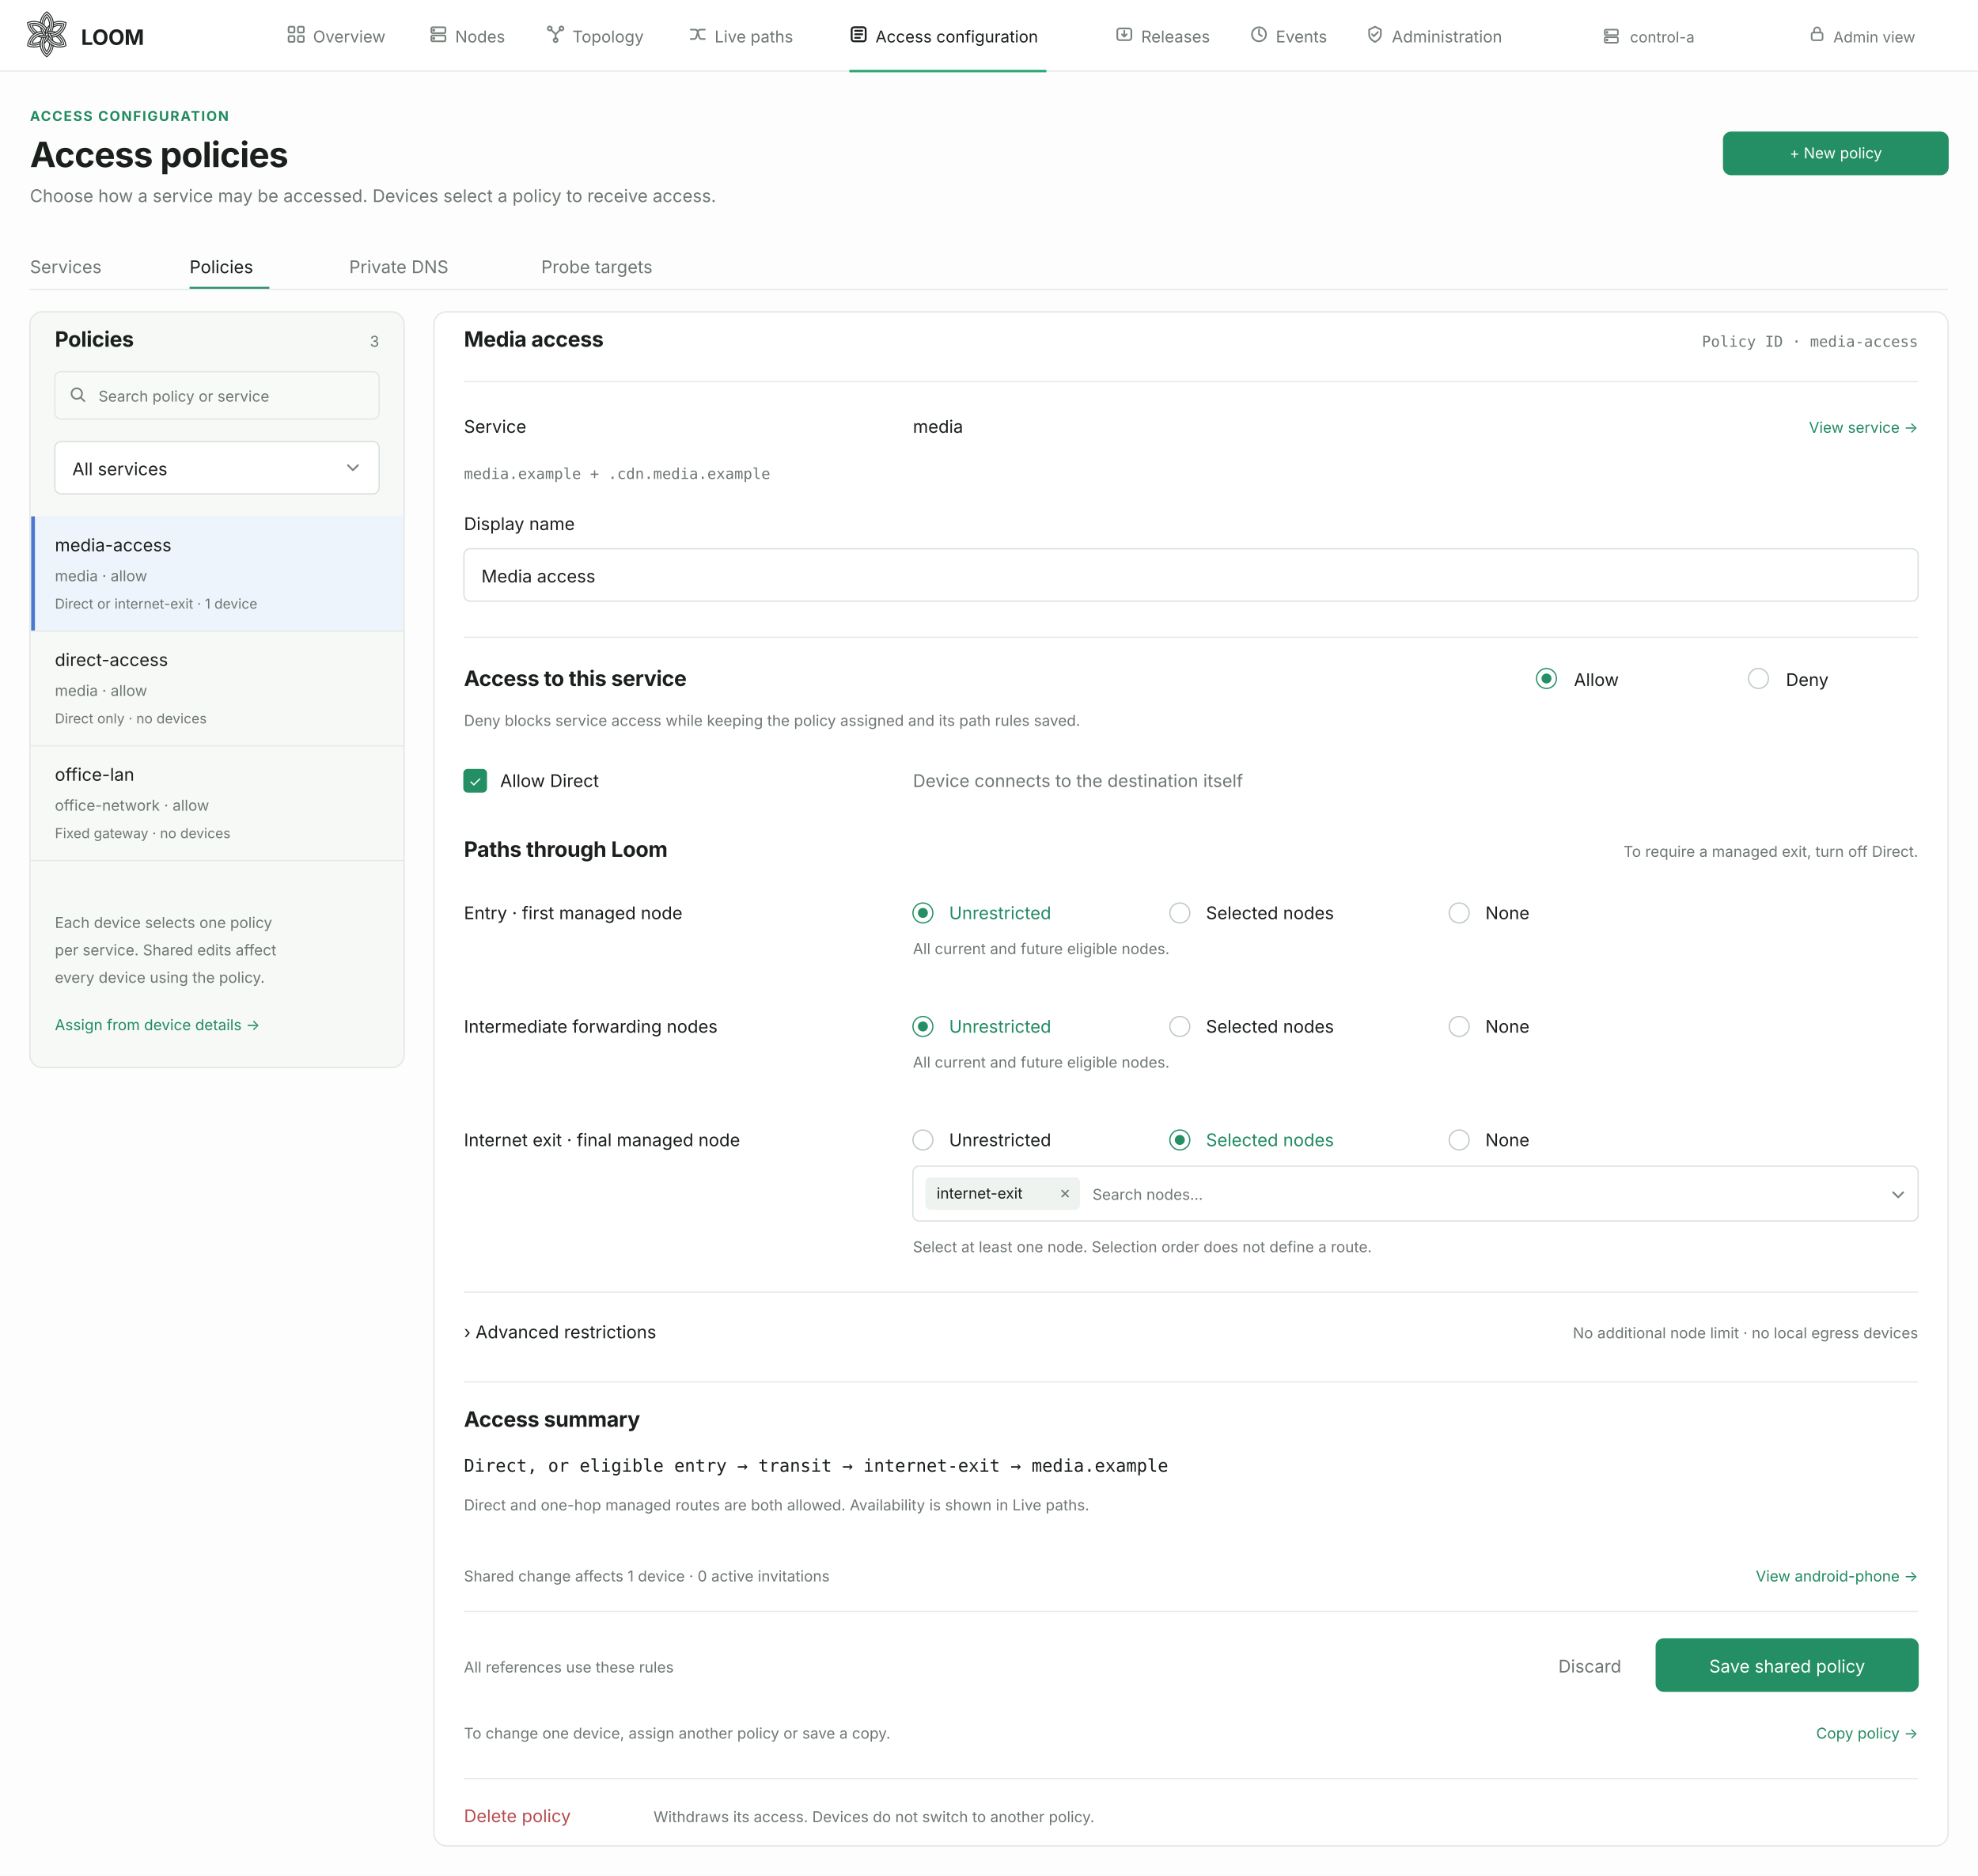
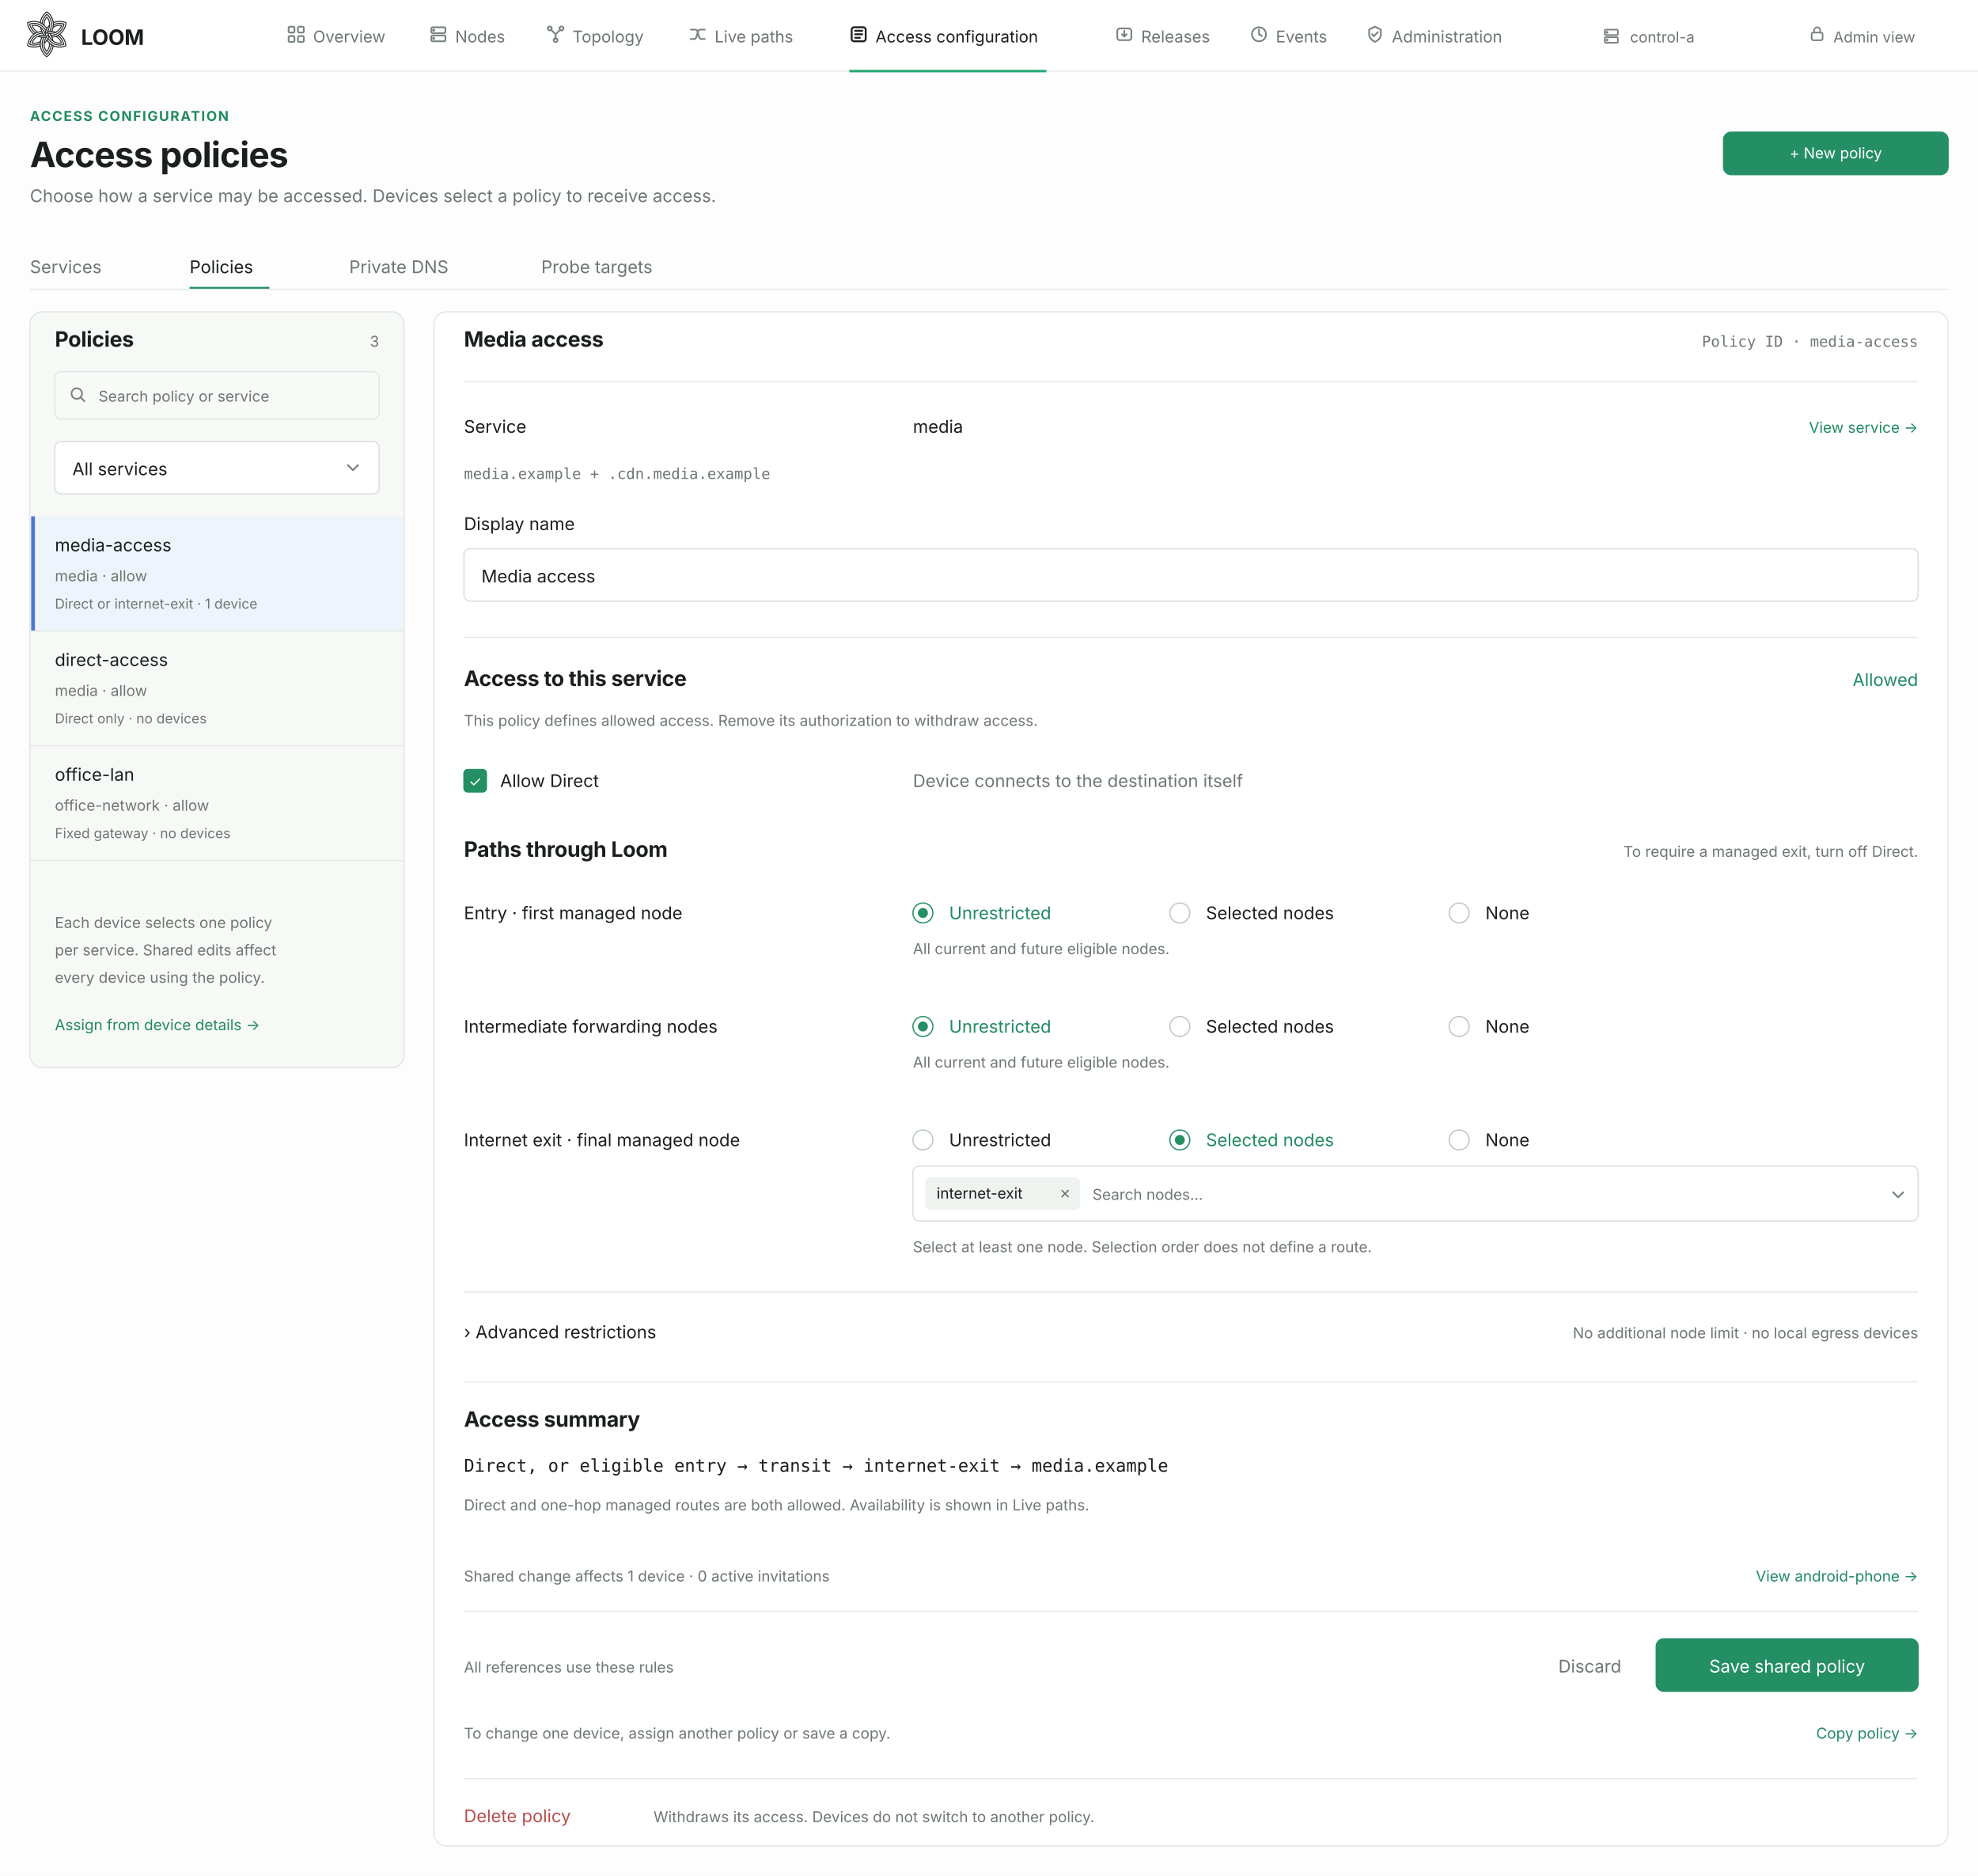
<svg xmlns="http://www.w3.org/2000/svg" width="1586" height="1504" viewBox="0 0 1586 1504" role="document" aria-labelledby="svg-title svg-desc">
  <defs>
    <marker id="route-arrow" markerWidth="8" markerHeight="8" refX="7" refY="4" orient="auto" markerUnits="strokeWidth">
      <path d="M0 0L8 4L0 8Z" fill="#4D78D1" />
    </marker>
    <symbol id="icon-grid" viewBox="0 0 16 16">
      <rect x="1.5" y="1.5" width="5" height="5" rx="1" />
      <rect x="9.5" y="1.5" width="5" height="5" rx="1" />
      <rect x="1.5" y="9.5" width="5" height="5" rx="1" />
      <rect x="9.5" y="9.5" width="5" height="5" rx="1" />
    </symbol>
    <symbol id="icon-node" viewBox="0 0 16 16">
      <rect x="2" y="2" width="12" height="5" rx="1" />
      <rect x="2" y="9" width="12" height="5" rx="1" />
      <circle cx="4" cy="4.5" r=".6" />
      <circle cx="4" cy="11.5" r=".6" />
    </symbol>
    <symbol id="icon-topology" viewBox="0 0 16 16">
      <path d="M4 4l4 4 4-4M8 8v4" />
      <circle cx="3" cy="3" r="1.7" />
      <circle cx="13" cy="3" r="1.7" />
      <circle cx="8" cy="13" r="1.7" />
    </symbol>
    <symbol id="icon-path" viewBox="0 0 16 16">
      <path d="M2 4h4c3 0 2 8 5 8h3M2 12h3c3 0 2-8 5-8h4" />
    </symbol>
    <symbol id="icon-service" viewBox="0 0 16 16">
      <rect x="2" y="2" width="12" height="12" rx="2" />
      <path d="M5 5h6M5 8h6M5 11h4" />
    </symbol>
    <symbol id="icon-release" viewBox="0 0 16 16">
      <rect x="2" y="3" width="12" height="10" rx="2" />
      <path d="M8 5v5m-2-2 2 2 2-2" />
    </symbol>
    <symbol id="icon-events" viewBox="0 0 16 16">
      <circle cx="8" cy="8" r="6" />
      <path d="M8 4v4l2.5 1.5" />
    </symbol>
    <symbol id="icon-signed" viewBox="0 0 16 16">
      <path d="M8 1.5 13 4v4c0 3-2 5-5 6.5C5 13 3 11 3 8V4Z" />
      <path d="m5.5 8 1.6 1.6 3.4-3.5" />
    </symbol>
    <symbol id="icon-lock" viewBox="0 0 16 16">
      <rect x="3" y="7" width="10" height="7" rx="1.5" />
      <path d="M5.2 7V5a2.8 2.8 0 0 1 5.6 0v2" />
    </symbol>
    <symbol id="icon-search" viewBox="0 0 16 16">
      <circle cx="7" cy="7" r="4.5" />
      <path d="m10.5 10.5 3 3" />
    </symbol>
    <symbol id="icon-terminal" viewBox="0 0 16 16">
      <rect x="1.5" y="2" width="13" height="12" rx="2" />
      <path d="m4 5 3 3-3 3m5 0h3" />
    </symbol>
    <symbol id="icon-code" viewBox="0 0 16 16">
      <path d="m5.5 3-4 5 4 5m5-10 4 5-4 5M9.5 2l-3 12" />
    </symbol>
    <symbol id="icon-qr" viewBox="0 0 16 16">
      <path d="M2 2h4v4H2zm8 0h4v4h-4zM2 10h4v4H2zm8 0v2m3-2v4m-3 0h2" />
    </symbol>
    <symbol id="icon-phone" viewBox="0 0 16 16">
      <rect x="4" y="1" width="8" height="14" rx="2" />
      <path d="M7 3h2M7 13h2" />
    </symbol>
    <symbol id="icon-globe" viewBox="0 0 16 16">
      <circle cx="8" cy="8" r="6" />
      <ellipse cx="8" cy="8" rx="2.5" ry="6" />
      <path d="M2 8h12" />
    </symbol>
    <symbol id="icon-expand" viewBox="0 0 16 16">
      <path d="M6 2H2v4m8-4h4v4M2 10v4h4m8-4v4h-4" />
    </symbol>
    <symbol id="icon-chevron" viewBox="0 0 16 16">
      <path d="m4 6 4 4 4-4" />
    </symbol>
    <symbol id="icon-filter" viewBox="0 0 16 16">
      <path d="M2 4h12M4 8h8m-6 4h4" />
    </symbol>
    <style>
    .ui { font-family: Inter, "Atkinson Hyperlegible Next", ui-sans-serif, system-ui, -apple-system, "Segoe UI", sans-serif; fill:#1B201D }
    .mono { font-family: "Intel One Mono", "SFMono-Regular", Consolas, monospace }
    .title { font-size:28px; font-weight:700; letter-spacing:-.5px }
    .section { font-size:17px; font-weight:650; letter-spacing:-.2px }
    .metric { font-size:22px; font-weight:650; letter-spacing:-.3px }
    .body { font-size:14px }
    .small { font-size:12px }
    .tiny { font-size:11px }
    .micro { font-size:10px }
    .eyebrow { font-size:11px; font-weight:700; letter-spacing:1px }
    .muted { fill:#6E7771 }
    .faint { fill:#929B95 }
    .green { fill:#218A61 }
    .amber { fill:#A66A14 }
    .red { fill:#B74E4E }
    .blue { fill:#427994 }
    .white { fill:#FFFFFF }
    .nav { font-size:13px }
    .nav-icon { fill:none; stroke:#79837D; stroke-width:1.45; stroke-linecap:round; stroke-linejoin:round }
    .nav-active { fill:none; stroke:#1B201D; stroke-width:1.6; stroke-linecap:round; stroke-linejoin:round }
    .rule { stroke:#E5EAE6; stroke-width:1 }
    .dash { stroke:#ABB7AF; stroke-width:1.5; stroke-dasharray:5 5; fill:none }
    .link { stroke:#B8C4BC; stroke-width:2; fill:none }
    .selected { stroke:#4D78D1; stroke-width:2.3; fill:none; marker-end:url(#route-arrow) }
</style>
  </defs>
  <rect width="1586" height="1504" fill="#FCFDFC" />
  <rect x="0" y="0" width="1586" height="58" fill="#FFFFFF" />
  <line class="rule" x1="0" y1="57" x2="1586" y2="57" />
  <svg x="18" y="8" width="39" height="39" viewBox="127 112 1000 1000">
    <g transform="translate(0,1254) scale(1,-1)">
      <path d="M616 1108 c-67 -49 -118 -133 -129 -209 0 -6 0 -6 -14 -1 -75 27 -166 24 -239 -6 -13 -5 -14 -7 -11 -29 12 -80 53 -155 115 -211 l9 -8 -6 -5 c-61 -53 -100 -121 -114 -200 -5 -31 -5 -38 4 -42 57 -26 138 -34 203 -20 13 2 22 5 39 10 14 5 14 5 15 -2 9 -70 60 -155 121 -204 17 -15 18 -15 34 -2 47 37 87 93 107 151 7 20 16 52 16 60 0 4 1 4 12 0 72 -28 158 -27 236 3 17 6 17 7 15 27 -8 79 -49 159 -111 215 l-9 9 10 9 c61 53 105 139 114 219 2 15 1 16 -28 26 -75 25 -156 25 -227 -2 -4 -1 -8 -2 -8 -2 -1 0 -2 7 -3 15 -15 81 -60 152 -126 198 -12 9 -14 9 -25 1z M639 1084 c105 -82 142 -225 92 -356 -7 -18 -7 -17 -16 -17 -4 0 -8 1 -8 1 -1 1 1 7 4 15 32 78 30 170 -5 243 -16 35 -40 66 -68 88 -9 8 -11 8 -20 0 -47 -39 -82 -103 -93 -169 -1 -7 -2 -12 -2 -13 -1 0 -17 8 -17 9 -1 1 4 27 7 40 13 44 37 89 68 124 15 16 44 43 47 43 0 0 5 -3 11 -8z M638 1031 c77 -72 98 -200 50 -307 -3 -8 -5 -11 -7 -12 -2 -1 -17 -1 -18 0 -1 0 2 6 5 12 44 94 31 213 -31 278 -10 11 -12 10 -29 -12 -26 -36 -44 -83 -47 -128 0 -6 -1 -11 -1 -11 -1 0 -6 4 -16 11 -4 3 2 39 12 67 13 41 41 84 68 108 4 4 3 4 14 -6z M635 973 c24 -33 37 -74 40 -124 l0 -15 -10 -10 c-11 -11 -23 -25 -32 -38 -6 -8 -5 -9 -13 3 -9 13 -19 24 -30 36 l-10 10 0 13 c3 48 18 94 42 128 6 7 6 7 13 -3z M413 893 c79 -13 148 -56 193 -118 12 -17 11 -15 6 -26 -3 -6 -5 -10 -5 -10 0 0 -4 6 -9 13 -66 103 -190 147 -314 114 -20 -6 -21 -6 -14 -34 15 -60 54 -120 102 -158 9 -8 9 -7 0 -12 -9 -6 -8 -6 -18 2 -57 48 -97 120 -110 196 -2 14 -3 13 7 16 22 9 53 16 85 19 13 2 61 0 77 -2z M923 895 c30 -3 83 -16 89 -22 2 -2 -7 -43 -14 -64 -34 -100 -109 -176 -200 -203 -23 -7 -59 -13 -61 -11 -2 2 -8 16 -8 16 0 1 7 2 16 2 74 9 136 45 185 108 27 35 49 81 57 120 4 17 3 19 -13 24 -62 19 -135 15 -193 -9 -9 -4 -9 -5 -9 7 l0 10 9 3 c25 10 56 17 83 19 9 1 50 1 59 0z M400 854 c70 -9 134 -47 176 -104 7 -11 21 -34 21 -36 0 -2 -6 -24 -7 -25 0 -1 -4 5 -8 13 -38 76 -106 124 -190 134 -14 2 -49 1 -62 -1 -16 -3 -18 -5 -12 -21 14 -42 48 -88 87 -117 7 -5 13 -10 13 -10 0 -1 -17 -9 -18 -9 -5 0 -42 35 -56 52 -24 29 -46 72 -54 105 -3 11 -3 10 11 14 30 8 67 10 99 5z M926 854 c13 -1 39 -7 40 -9 2 -2 -8 -34 -17 -55 -43 -93 -125 -152 -220 -158 l-11 0 -6 9 c-3 5 -5 9 -5 9 0 1 8 1 18 1 56 0 107 23 153 69 29 29 59 79 63 104 1 10 -11 13 -53 12 -42 0 -71 -6 -107 -24 -12 -6 -11 -6 -10 5 1 4 1 9 1 10 0 3 1 3 13 8 45 19 93 26 141 19z M391 816 c30 -3 68 -16 91 -32 l6 -3 4 -15 c4 -16 10 -34 16 -47 4 -11 4 -11 -3 -11 -12 -2 -37 -6 -48 -9 -16 -4 -14 -4 -26 4 -38 25 -67 57 -86 96 -7 15 -7 16 0 17 10 1 36 1 46 0z M914 816 c3 -2 2 -5 -4 -18 -19 -39 -53 -75 -89 -97 l-8 -5 -11 3 c-15 4 -33 8 -45 9 -6 1 -11 2 -11 2 -1 0 1 7 4 14 6 17 12 36 15 48 l1 9 9 5 c27 15 55 25 85 30 10 1 51 1 54 0z M669 789 c-4 -19 -7 -27 -14 -39 -10 -18 -20 -39 -29 -64 -1 -4 -2 -5 -10 -9 -9 -5 -9 -5 -5 11 10 40 28 75 51 103 10 12 10 12 7 -2z M529 746 c14 -16 17 -20 25 -37 8 -17 22 -42 30 -54 5 -9 6 -24 1 -26 -7 -2 -13 5 -35 46 -15 28 -35 75 -35 83 0 2 7 -4 14 -12z M721 691 c25 -1 43 -3 61 -8 4 0 2 -2 -8 -5 -19 -6 -28 -7 -48 -6 -12 1 -29 1 -46 1 -36 -1 -37 -1 -33 11 2 7 1 6 24 7 12 0 23 1 26 1 2 0 13 0 24 -1z M525 681 c5 -10 5 -10 -7 -10 -120 -9 -223 -101 -248 -221 -4 -22 -4 -23 11 -28 61 -19 132 -16 192 7 5 2 9 3 10 3 0 0 0 -5 0 -10 l1 -9 -9 -4 c-62 -24 -145 -25 -216 -1 -17 5 -16 4 -14 15 15 104 74 190 160 235 34 17 63 25 108 30 8 1 7 2 12 -7z M638 655 l9 -4 0 -10 c1 -13 2 -12 -10 -19 l-9 -6 -10 6 -9 6 -1 11 0 11 9 5 c12 6 11 6 21 0z M683 651 c0 -1 6 -10 12 -21 18 -30 29 -54 39 -82 6 -19 6 -19 -4 -9 -16 16 -22 25 -30 42 -7 14 -25 48 -30 54 -2 3 -3 15 -1 16 1 2 13 1 14 0z M546 642 c3 -5 5 -9 5 -9 0 -1 -7 -1 -16 -1 -94 0 -185 -66 -216 -155 -7 -22 -6 -23 23 -27 44 -5 89 3 131 21 7 3 13 6 13 6 0 -1 -1 -5 -1 -11 l-1 -11 -11 -5 c-53 -22 -115 -26 -174 -12 -11 3 -10 3 -9 10 8 39 30 82 58 115 44 53 119 88 184 88 l9 0 5 -9z M902 622 c45 -39 79 -92 96 -151 5 -19 10 -43 10 -51 l1 -7 -14 -5 c-89 -30 -180 -22 -253 22 -40 25 -68 49 -93 83 l-7 10 4 7 c7 13 6 12 12 3 73 -104 198 -148 317 -110 12 4 13 4 8 27 -9 42 -31 88 -59 123 -8 10 -33 35 -42 41 -6 5 -6 5 2 11 9 6 8 6 18 -3z M542 610 c10 -1 27 -1 38 -1 l20 0 8 -5 c4 -2 8 -4 8 -5 0 0 -1 -2 -2 -4 l-1 -4 -43 0 c-45 1 -55 2 -81 7 -8 1 -14 3 -15 3 0 1 15 6 27 8 15 3 15 3 20 2 2 0 11 0 21 -1z M661 609 c5 -9 -53 -107 -73 -125 -3 -3 -3 0 1 14 4 17 8 26 14 37 12 18 31 52 34 60 1 2 4 5 11 10 11 7 11 7 13 4z M863 604 c48 -36 83 -90 98 -148 2 -7 3 -14 3 -14 -1 -1 -5 -3 -11 -4 -90 -23 -180 3 -247 69 -17 18 -42 51 -42 56 0 2 9 20 10 20 0 0 3 -4 5 -8 36 -66 102 -112 177 -124 12 -2 51 -2 64 0 19 4 21 5 17 17 -15 50 -55 103 -97 128 -1 1 -2 2 -2 2 0 1 17 10 19 10 0 0 3 -2 6 -4z M458 585 c12 -4 37 -9 48 -11 8 0 7 0 3 -10 -5 -13 -13 -36 -16 -49 -3 -13 -2 -12 -19 -21 -38 -19 -72 -26 -112 -25 -22 1 -23 1 -23 5 3 13 23 45 41 67 16 18 58 49 64 48 1 -1 7 -2 14 -4z M824 583 c35 -22 63 -53 81 -89 6 -12 11 -22 10 -23 -4 -3 -47 -2 -68 2 -26 5 -69 24 -82 35 0 1 -2 8 -4 17 -2 9 -6 23 -10 32 -6 19 -6 18 1 19 14 1 57 11 59 13 1 1 4 0 13 -6z M553 570 c1 -1 1 -2 -2 -7 -11 -21 -21 -55 -26 -82 -15 -86 17 -180 82 -245 20 -20 19 -20 40 0 44 45 71 101 82 165 1 6 2 11 2 11 0 1 4 -1 9 -4 l8 -4 0 -5 c-11 -74 -51 -146 -110 -198 -12 -10 -10 -10 -21 -1 -77 65 -122 167 -113 259 3 34 14 74 26 103 l4 9 9 0 c5 0 9 0 10 -1z M597 570 c0 -1 -4 -9 -8 -18 -43 -88 -35 -184 20 -258 15 -20 17 -21 27 -10 30 33 52 90 57 145 0 11 0 11 10 3 10 -7 9 -6 7 -19 -7 -62 -34 -117 -76 -161 l-7 -7 -8 8 c-51 50 -82 131 -77 200 3 35 12 70 28 103 l7 14 10 0 c5 0 10 0 10 0z M639 493 c5 -6 14 -17 22 -24 l13 -14 0 -8 c0 -44 -14 -93 -38 -130 -9 -14 -9 -14 -13 -8 -26 35 -42 84 -42 127 l0 11 12 12 c11 12 22 25 31 38 3 4 6 7 6 7 0 0 4 -5 9 -11z" fill="#252927" fill-rule="evenodd" clip-rule="evenodd" />
    </g>
  </svg>
  <text class="ui section" x="65" y="36" text-anchor="start">LOOM</text>
  <use href="#icon-grid" x="230" y="20" width="15" height="15" class="nav-icon" />
  <text class="ui nav muted" x="251" y="34" text-anchor="start">Overview</text>
  <use href="#icon-node" x="344" y="20" width="15" height="15" class="nav-icon" />
  <text class="ui nav muted" x="365" y="34" text-anchor="start">Nodes</text>
  <use href="#icon-topology" x="438" y="20" width="15" height="15" class="nav-icon" />
  <text class="ui nav muted" x="459" y="34" text-anchor="start">Topology</text>
  <use href="#icon-path" x="552" y="20" width="15" height="15" class="nav-icon" />
  <text class="ui nav muted" x="573" y="34" text-anchor="start">Live paths</text>
  <a href="05-services.svg" data-ui="intent-entry">
    <use href="#icon-service" x="681" y="20" width="15" height="15" class="nav-active" />
    <text class="ui nav" x="702" y="34" text-anchor="start">Access configuration</text>
    <line x1="681" y1="57" x2="839" y2="57" stroke="#2AA875" stroke-width="2" />
  </a>
  <use href="#icon-release" x="894" y="20" width="15" height="15" class="nav-icon" />
  <text class="ui nav muted" x="915" y="34" text-anchor="start">Releases</text>
  <use href="#icon-events" x="1002" y="20" width="15" height="15" class="nav-icon" />
  <text class="ui nav muted" x="1023" y="34" text-anchor="start">Events</text>
  <a href="09-administration.svg" data-ui="administration-entry">
    <use href="#icon-signed" x="1095" y="20" width="15" height="15" class="nav-icon" />
    <text class="ui nav muted" x="1116" y="34" text-anchor="start">Administration</text>
  </a>
  <use href="#icon-node" x="1285" y="22" width="14" height="14" class="nav-icon" />
  <text class="ui small muted" x="1307" y="34" text-anchor="start">control-a</text>
  <use href="#icon-lock" x="1450" y="20" width="14" height="14" class="nav-icon" />
  <text class="ui small muted" x="1470" y="34" text-anchor="start">Admin view</text>
  <text class="ui eyebrow green" x="24" y="97" text-anchor="start">ACCESS CONFIGURATION</text>
  <text class="ui title" x="24" y="134" text-anchor="start">Access policies</text>
  <text class="ui body muted" x="24" y="162" text-anchor="start">Choose how a service may be accessed. Devices select a policy to receive access.</text>
  <a href="05-services.svg" data-ui="intent-tab" aria-current="false">
    <rect x="20" y="192" width="100" height="40" rx="0" fill="transparent" stroke="none" />
    <text class="ui body muted" x="24" y="219" text-anchor="start">Services</text>
  </a>
  <a href="06-policies.svg" data-ui="intent-tab" aria-current="page">
    <rect x="148" y="192" width="100" height="40" rx="0" fill="transparent" stroke="none" />
    <text class="ui body" x="152" y="219" text-anchor="start">Policies</text>
    <line class="intent-selected" x1="152" y1="231" x2="216" y2="231" />
  </a>
  <a href="05-services-dns.svg" data-ui="intent-tab" aria-current="false">
    <rect x="276" y="192" width="126" height="40" rx="0" fill="transparent" stroke="none" />
    <text class="ui body muted" x="280" y="219" text-anchor="start">Private DNS</text>
  </a>
  <a href="05-services-probes.svg" data-ui="intent-tab" aria-current="false">
    <rect x="430" y="192" width="140" height="40" rx="0" fill="transparent" stroke="none" />
    <text class="ui body muted" x="434" y="219" text-anchor="start">Probe targets</text>
  </a>
  <line class="rule" x1="24" y1="232" x2="1562" y2="232" />
  <style>.intent-selected{stroke:#248F64;stroke-width:2}[data-ui="intent-tab"]:focus-visible text{text-decoration:underline}</style>
  <a href="06-policies-new.svg" data-ui="new-policy">
    <g data-ui="button">
      <rect x="1382" y="106" width="180" height="34" rx="6" fill="#248F64" stroke="#248F64" />
      <text class="ui small white" x="1472" y="127" text-anchor="middle">+ New policy</text>
    </g>
  </a>
  <rect data-ui="workspace-surface" data-surface="content" x="348" y="250" width="1214" height="1230" rx="10" fill="#FFFFFF" stroke="#E2E6E3" />
  <rect data-ui="workspace-surface" data-surface="navigation" x="24" y="250" width="300" height="606" rx="10" fill="#F7F9F7" stroke="#E2E6E3" />
  <g data-ui="catalog-list">
    <text class="ui section" x="44" y="278" text-anchor="start">Policies</text>
    <text class="ui small muted" x="304" y="278" text-anchor="end">3</text>
    <rect x="44" y="298" width="260" height="38" rx="5" fill="#F8FAF8" stroke="#E1E7E2" />
    <use href="#icon-search" x="55" y="309" width="15" height="15" class="nav-icon" />
    <text class="ui small muted" x="79" y="322" text-anchor="start">Search policy or service</text>
    <g data-ui="input">
      <rect x="44" y="354" width="260" height="42" rx="5" fill="#FFFFFF" stroke="#D8E0DA" />
      <text class="ui body" x="58" y="381" text-anchor="start">All services</text>
      <use href="#icon-chevron" x="275" y="367" width="16" height="16" class="nav-icon" />
    </g>
    <a href="06-policies.svg" data-ui="catalog-navigation">
      <g data-ui="catalog-item" data-object="demo-policy" aria-selected="true">
        <rect x="25" y="414" width="298" height="92" rx="0" fill="#EDF4FB" stroke="none" />
        <rect x="25" y="414" width="3" height="92" rx="0" fill="#4D78D1" stroke="none" />
        <text class="ui body" x="44" y="442" text-anchor="start">media-access</text>
        <text class="ui small muted" x="44" y="466" text-anchor="start">media · allow</text>
        <text class="ui tiny muted" x="44" y="488" text-anchor="start">Direct or internet-exit · 1 device</text>
        <line class="rule" x1="24" y1="506" x2="324" y2="506" />
      </g>
    </a>
    <g data-ui="catalog-item" data-object="demo-direct-policy" aria-selected="false">
      <rect x="25" y="506" width="3" height="92" rx="0" fill="transparent" stroke="none" />
      <text class="ui body" x="44" y="534" text-anchor="start">direct-access</text>
      <text class="ui small muted" x="44" y="558" text-anchor="start">media · allow</text>
      <text class="ui tiny muted" x="44" y="580" text-anchor="start">Direct only · no devices</text>
      <line class="rule" x1="24" y1="598" x2="324" y2="598" />
    </g>
    <a href="06-policies-lan.svg" data-ui="catalog-navigation">
      <g data-ui="catalog-item" data-object="demo-lan-policy" aria-selected="false">
        <rect x="25" y="598" width="3" height="92" rx="0" fill="transparent" stroke="none" />
        <text class="ui body" x="44" y="626" text-anchor="start">office-lan</text>
        <text class="ui small muted" x="44" y="650" text-anchor="start">office-network · allow</text>
        <text class="ui tiny muted" x="44" y="672" text-anchor="start">Fixed gateway · no devices</text>
        <line class="rule" x1="24" y1="690" x2="324" y2="690" />
      </g>
    </a>
  </g>
  <text class="ui small muted" x="44" y="744" text-anchor="start">Each device selects one policy</text>
  <text class="ui small muted" x="44" y="766" text-anchor="start">per service. Shared edits affect</text>
  <text class="ui small muted" x="44" y="788" text-anchor="start">every device using the policy.</text>
  <a data-ui="navigation" data-route="/devices/demo-forward-c" href="02-nodes-detail.svg#detail-access">
    <text class="ui small green" x="44" y="826" text-anchor="start">Assign from device details →</text>
  </a>
  <g data-ui="policy-editor" data-policy="demo-policy" data-service="demo-video" data-state="shared-edit">
    <text class="ui section" x="372" y="278" text-anchor="start">Media access</text>
    <text class="ui small mono muted" x="1538" y="278" text-anchor="end">Policy ID · media-access</text>
    <line class="rule" x1="372" y1="306" x2="1538" y2="306" />
    <text class="ui body" x="372" y="347" text-anchor="start">Service</text>
    <g data-ui="policy-service" data-service="demo-video" aria-readonly="true">
      <text class="ui body" x="732" y="347" text-anchor="start">media</text>
      <a data-ui="navigation" data-route="/services?service=demo-video" href="05-services.svg">
        <text class="ui small green" x="1538" y="347" text-anchor="end">View service →</text>
      </a>
      <text class="ui small mono muted" x="372" y="384" text-anchor="start">media.example + .cdn.media.example</text>
    </g>
    <text class="ui body" x="372" y="425" text-anchor="start">Display name</text>
    <g data-ui="input">
      <rect x="372" y="440" width="1166" height="42" rx="5" fill="#FFFFFF" stroke="#D8E0DA" />
      <text class="ui body" x="386" y="467" text-anchor="start">Media access</text>
    </g>
    <line class="rule" x1="372" y1="511" x2="1538" y2="511" />
    <text class="ui section" x="372" y="550" text-anchor="start">Access to this service</text>
-     <g data-ui="policy-effect" data-value="allow" role="radiogroup">
-       <g role="radio" data-value="allow" aria-checked="true">
-         <circle cx="1240" cy="544" r="8" fill="#FFFFFF" stroke="#248F64" />
-         <circle cx="1240" cy="544" r="4" fill="#248F64" stroke="none" />
-         <text class="ui body" x="1262" y="550" text-anchor="start">Allow</text>
-       </g>
-       <g role="radio" data-value="deny" aria-checked="false">
-         <circle cx="1410" cy="544" r="8" fill="#FFFFFF" stroke="#BCC8C0" />
-         <text class="ui body" x="1432" y="550" text-anchor="start">Deny</text>
-       </g>
-     </g>
-     <text class="ui small muted" x="372" y="582" text-anchor="start">Deny blocks service access while keeping the policy assigned and its path rules saved.</text>
+     <g data-ui="policy-effect" data-value="allow" aria-readonly="true">
+       <text class="ui body green" x="1538" y="550" text-anchor="end">Allowed</text>
+     </g>
+     <text class="ui small muted" x="372" y="582" text-anchor="start">This policy defines allowed access. Remove its authorization to withdraw access.</text>
    <g data-ui="allow-direct" aria-checked="true">
      <rect x="372" y="617" width="18" height="18" rx="3" fill="#248F64" stroke="#248F64" />
      <text class="ui small white" x="381" y="631" text-anchor="middle">✓</text>
      <text class="ui body" x="401" y="631" text-anchor="start">Allow Direct</text>
      <text class="ui body muted" x="732" y="631" text-anchor="start">Device connects to the destination itself</text>
    </g>
    <text class="ui section" x="372" y="687" text-anchor="start">Paths through Loom</text>
    <text class="ui small muted" x="1538" y="687" text-anchor="end">To require a managed exit, turn off Direct.</text>
    <g data-ui="policy-range" data-field="data-entries" data-mode="any" data-options="any only none">
      <text class="ui body" x="372" y="737" text-anchor="start">Entry · first managed node</text>
      <g data-ui="policy-range-mode" role="radiogroup" aria-label="Entry · first managed node">
        <g role="radio" data-value="any" aria-checked="true">
          <circle cx="740" cy="732" r="8" fill="#FFFFFF" stroke="#248F64" />
          <circle cx="740" cy="732" r="4" fill="#248F64" stroke="none" />
          <text class="ui body green" x="761" y="737" text-anchor="start">Unrestricted</text>
        </g>
        <g role="radio" data-value="only" aria-checked="false">
          <circle cx="946" cy="732" r="8" fill="#FFFFFF" stroke="#BCC8C0" />
          <text class="ui body" x="967" y="737" text-anchor="start">Selected nodes</text>
        </g>
        <g role="radio" data-value="none" aria-checked="false">
          <circle cx="1170" cy="732" r="8" fill="#FFFFFF" stroke="#BCC8C0" />
          <text class="ui body" x="1191" y="737" text-anchor="start">None</text>
        </g>
      </g>
      <text class="ui small muted" x="732" y="765" text-anchor="start">All current and future eligible nodes.</text>
    </g>
    <g data-ui="policy-range" data-field="forwarding-nodes" data-mode="any" data-options="any only none">
      <text class="ui body" x="372" y="828" text-anchor="start">Intermediate forwarding nodes</text>
      <g data-ui="policy-range-mode" role="radiogroup" aria-label="Intermediate forwarding nodes">
        <g role="radio" data-value="any" aria-checked="true">
          <circle cx="740" cy="823" r="8" fill="#FFFFFF" stroke="#248F64" />
          <circle cx="740" cy="823" r="4" fill="#248F64" stroke="none" />
          <text class="ui body green" x="761" y="828" text-anchor="start">Unrestricted</text>
        </g>
        <g role="radio" data-value="only" aria-checked="false">
          <circle cx="946" cy="823" r="8" fill="#FFFFFF" stroke="#BCC8C0" />
          <text class="ui body" x="967" y="828" text-anchor="start">Selected nodes</text>
        </g>
        <g role="radio" data-value="none" aria-checked="false">
          <circle cx="1170" cy="823" r="8" fill="#FFFFFF" stroke="#BCC8C0" />
          <text class="ui body" x="1191" y="828" text-anchor="start">None</text>
        </g>
      </g>
      <text class="ui small muted" x="732" y="856" text-anchor="start">All current and future eligible nodes.</text>
    </g>
    <g data-ui="policy-range" data-field="internet-exits" data-mode="only" data-options="any only none">
      <text class="ui body" x="372" y="919" text-anchor="start">Internet exit · final managed node</text>
      <g data-ui="policy-range-mode" role="radiogroup" aria-label="Internet exit · final managed node">
        <g role="radio" data-value="any" aria-checked="false">
          <circle cx="740" cy="914" r="8" fill="#FFFFFF" stroke="#BCC8C0" />
          <text class="ui body" x="761" y="919" text-anchor="start">Unrestricted</text>
        </g>
        <g role="radio" data-value="only" aria-checked="true">
          <circle cx="946" cy="914" r="8" fill="#FFFFFF" stroke="#248F64" />
          <circle cx="946" cy="914" r="4" fill="#248F64" stroke="none" />
          <text class="ui body green" x="967" y="919" text-anchor="start">Selected nodes</text>
        </g>
        <g role="radio" data-value="none" aria-checked="false">
          <circle cx="1170" cy="914" r="8" fill="#FFFFFF" stroke="#BCC8C0" />
          <text class="ui body" x="1191" y="919" text-anchor="start">None</text>
        </g>
      </g>
      <g data-ui="policy-node-picker" aria-expanded="false">
        <g data-ui="tag-selector" data-field="internet-exits" aria-multiselectable="true">
          <rect x="732" y="935" width="806" height="44" rx="5" fill="#FFFFFF" stroke="#D8E0DA" />
          <g data-ui="selected-tag" data-value="demo-egress-e">
            <rect x="742" y="944" width="124" height="26" rx="4" fill="#EEF3F0" stroke="none" />
            <text class="ui small" x="751" y="961" text-anchor="start">internet-exit</text>
            <g data-ui="remove-tag" data-value="demo-egress-e">
              <text class="ui body muted" x="854" y="961" text-anchor="middle">×</text>
            </g>
          </g>
          <text class="ui small muted" x="876" y="962" text-anchor="start">Search nodes…</text>
          <use href="#icon-chevron" x="1514" y="950" width="16" height="16" class="nav-icon" />
        </g>
      </g>
      <text class="ui small muted" x="732" y="1004" text-anchor="start">Select at least one node. Selection order does not define a route.</text>
    </g>
    <g data-ui="advanced-policy-rules" aria-expanded="false">
      <line class="rule" x1="372" y1="1036" x2="1538" y2="1036" />
      <text class="ui body" x="372" y="1073" text-anchor="start">› Advanced restrictions</text>
      <text class="ui small muted" x="1538" y="1073" text-anchor="end">No additional node limit · no local egress devices</text>
    </g>
    <line class="rule" x1="372" y1="1108" x2="1538" y2="1108" />
    <text class="ui section" x="372" y="1144" text-anchor="start">Access summary</text>
    <text class="ui body mono" x="372" y="1180" text-anchor="start">Direct, or eligible entry → transit → internet-exit → media.example</text>
    <text class="ui small muted" x="372" y="1211" text-anchor="start">Direct and one-hop managed routes are both allowed. Availability is shown in Live paths.</text>
    <g data-ui="policy-assignments" data-policy="demo-policy">
      <text class="ui small muted" x="372" y="1268" text-anchor="start">Shared change affects 1 device · 0 active invitations</text>
      <g data-ui="navigation" data-route="/devices/demo-phone-f">
        <text class="ui small green" x="1538" y="1268" text-anchor="end">View android-phone →</text>
      </g>
    </g>
    <g data-ui="form-actions">
      <line class="rule" x1="372" y1="1292" x2="1538" y2="1292" />
      <text class="ui small muted" x="372" y="1341" text-anchor="start">All references use these rules</text>
      <text class="ui body muted" x="1300" y="1341" text-anchor="end">Discard</text>
      <rect x="1328" y="1314" width="210" height="42" rx="6" fill="#248F64" stroke="#248F64" />
      <text class="ui body white" x="1433" y="1341" text-anchor="middle">Save shared policy</text>
    </g>
    <text class="ui small muted" x="372" y="1394" text-anchor="start">To change one device, assign another policy or save a copy.</text>
    <g data-ui="navigation" data-route="/policies?copy=demo-policy">
      <text class="ui small green" x="1538" y="1394" text-anchor="end">Copy policy →</text>
    </g>
    <line class="rule" x1="372" y1="1426" x2="1538" y2="1426" />
    <text class="ui body red" x="372" y="1461" text-anchor="start">Delete policy</text>
    <text class="ui small muted" x="524" y="1461" text-anchor="start">Withdraws its access. Devices do not switch to another policy.</text>
  </g>
</svg>
